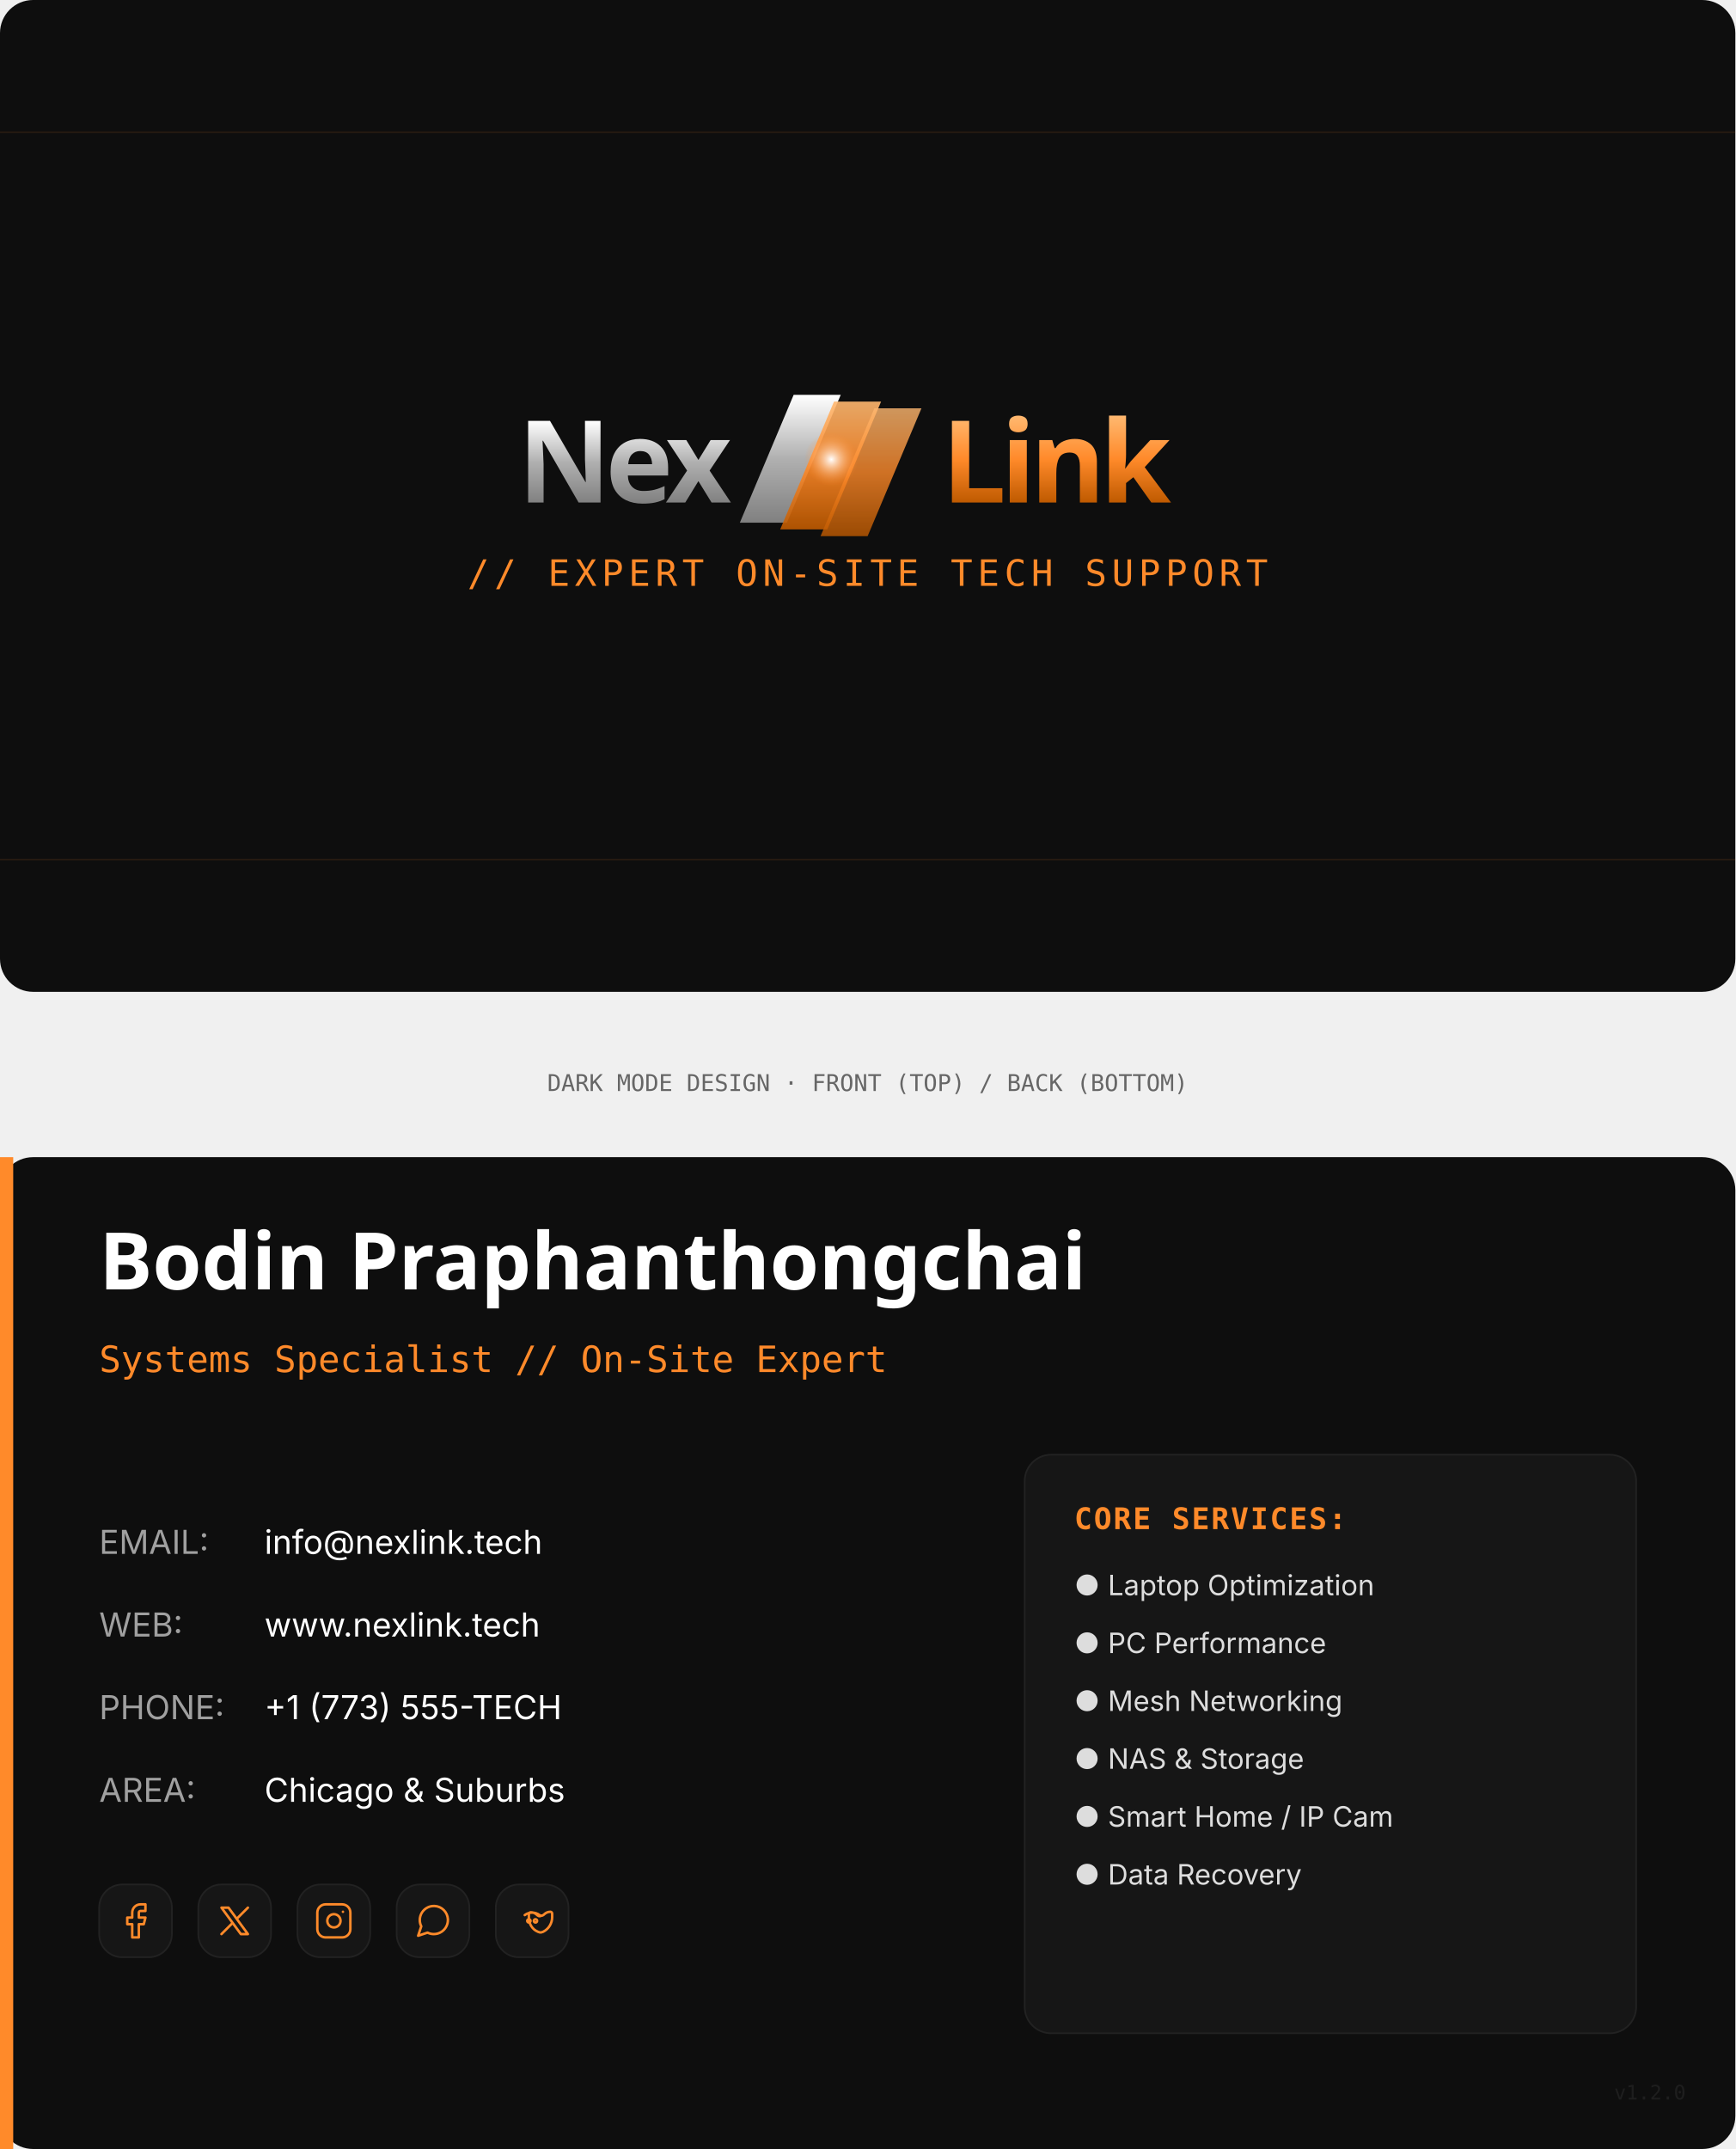
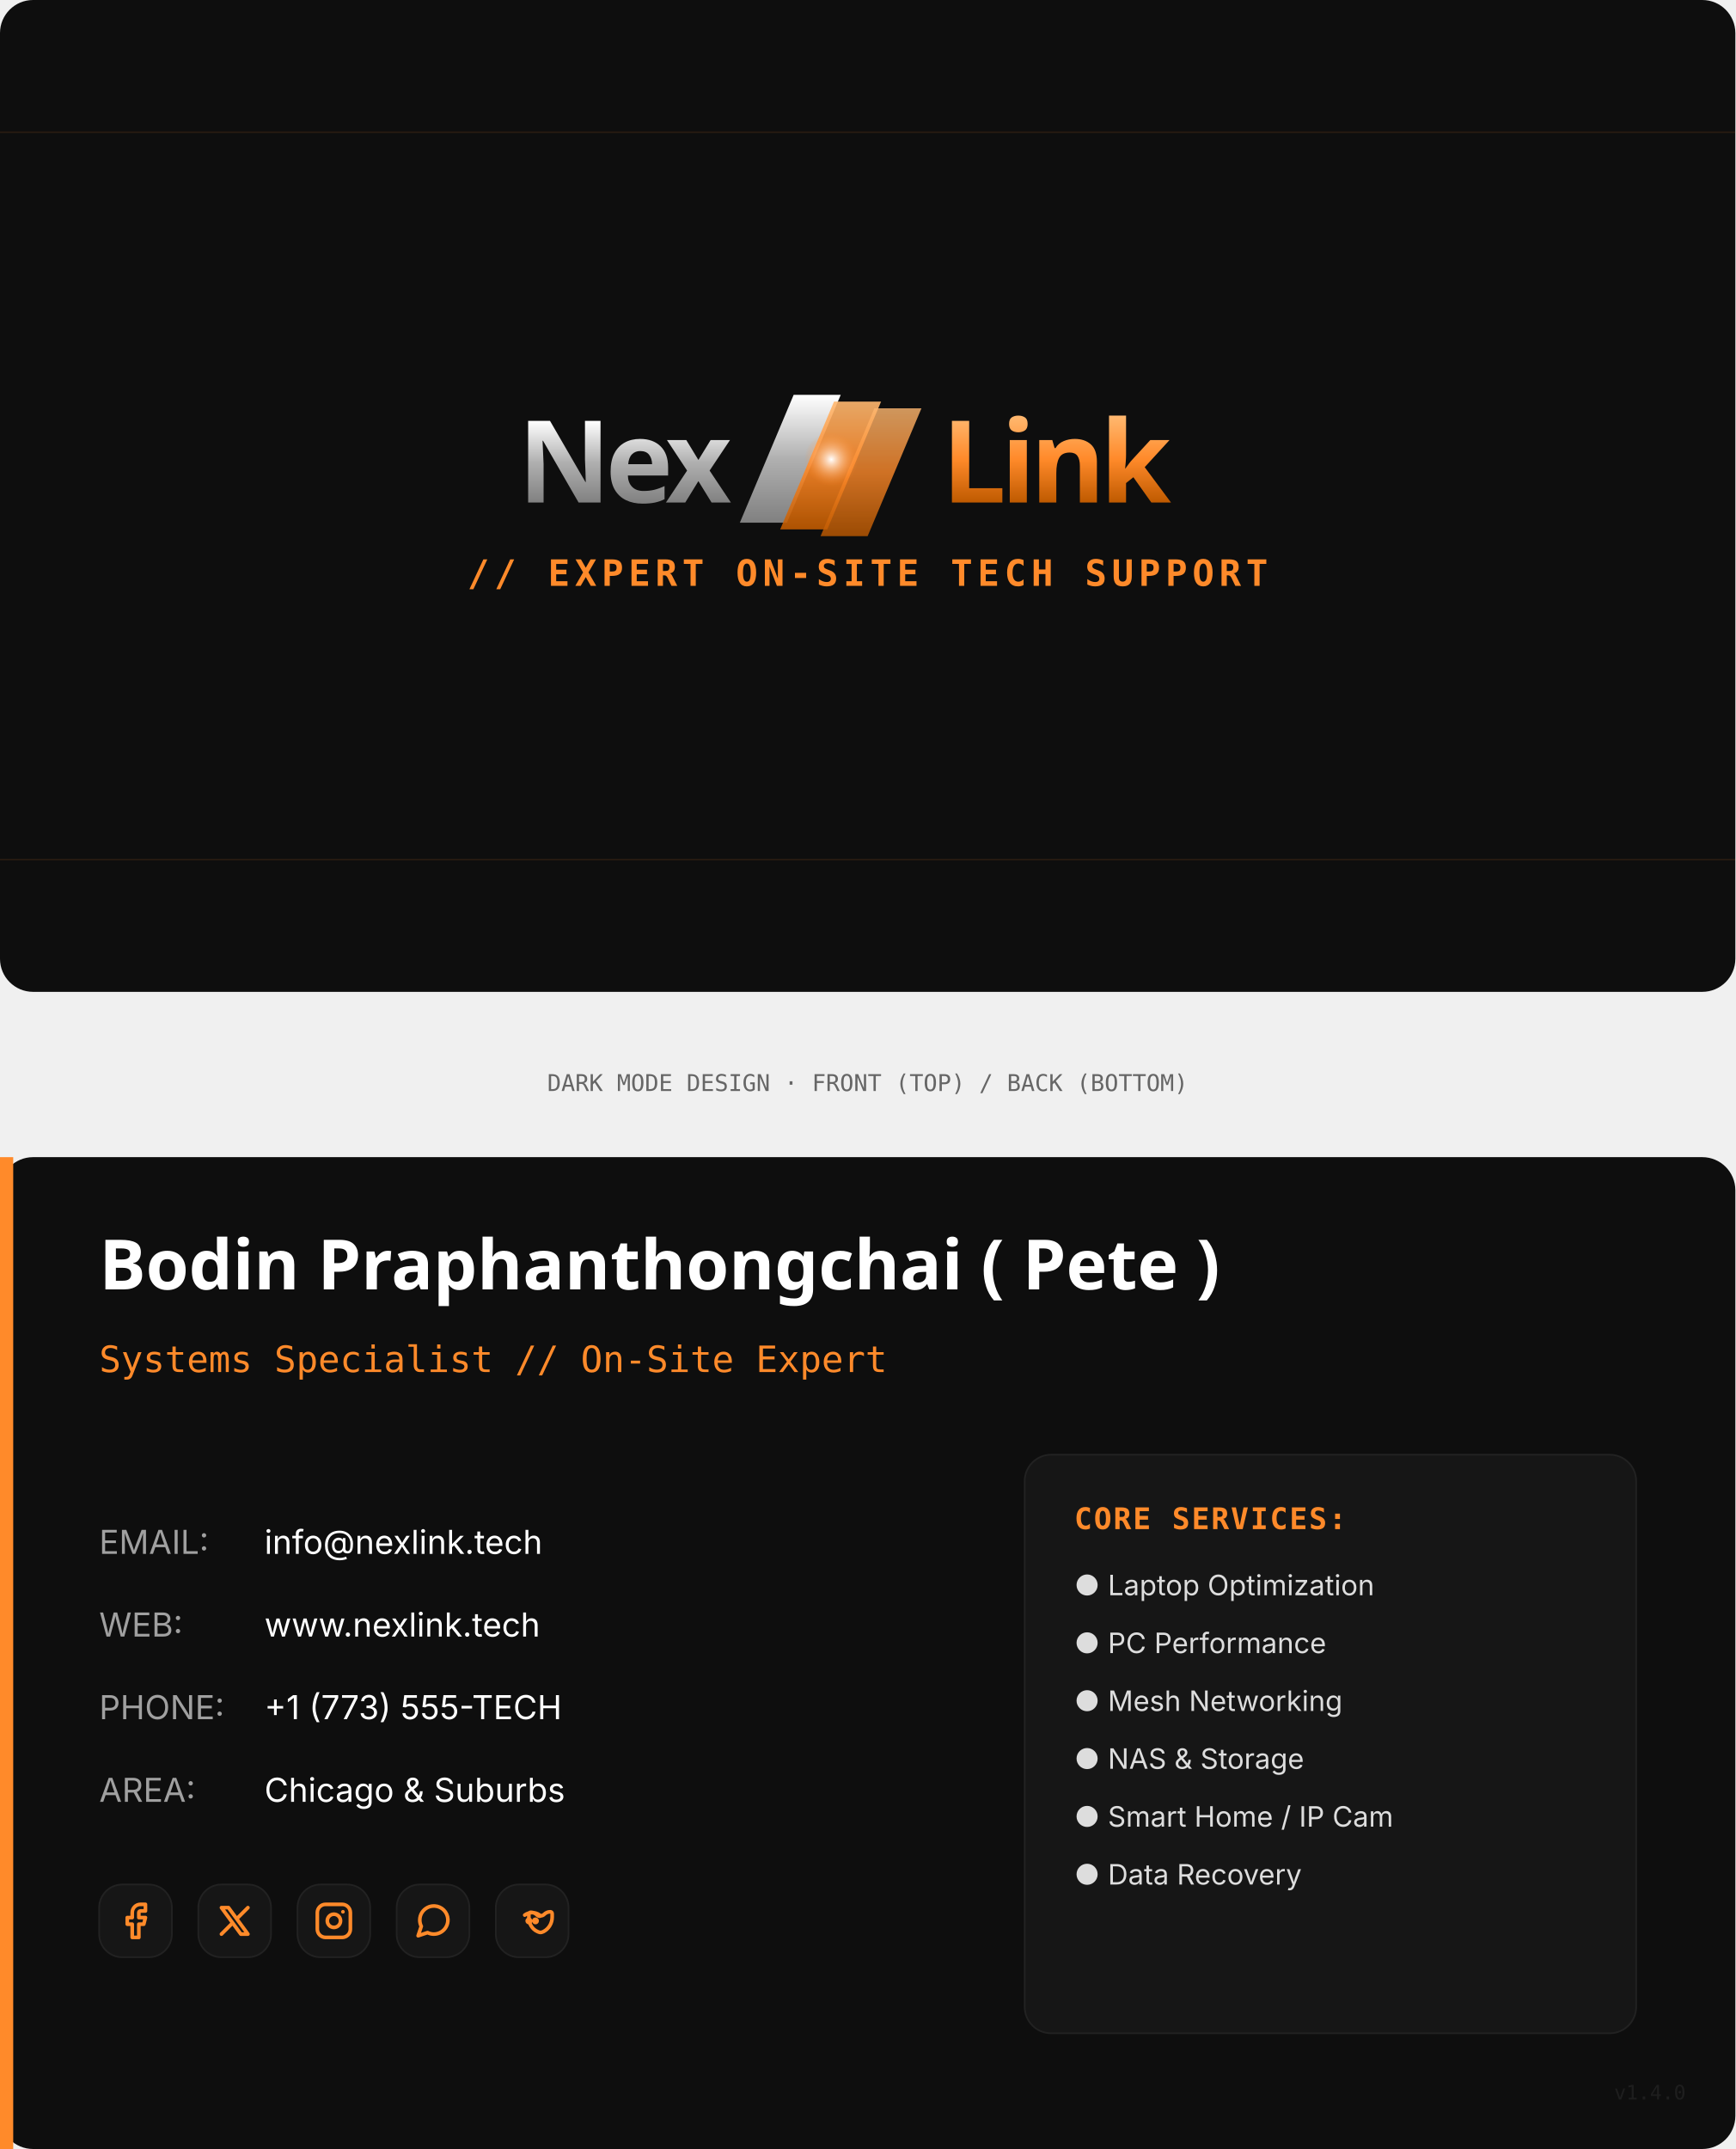
<svg xmlns="http://www.w3.org/2000/svg" width="1050" height="1300" viewBox="0 0 1050 1300">
  <defs>
    <linearGradient id="silverCardDark" x1="0" y1="0" x2="0" y2="1">
      <stop offset="0%" stop-color="#ffffff" />
      <stop offset="50%" stop-color="#b0b0b0" />
      <stop offset="100%" stop-color="#808080" />
    </linearGradient>
    <linearGradient id="orangeCardDark" x1="0" y1="0" x2="0" y2="1">
      <stop offset="0%" stop-color="#ffb870" />
      <stop offset="50%" stop-color="#ff8a2a" />
      <stop offset="100%" stop-color="#bf5a00" />
    </linearGradient>
    <radialGradient id="flareGradDark" cx="50%" cy="50%" r="50%">
      <stop offset="0%" stop-color="#ffffff" stop-opacity="1" />
      <stop offset="100%" stop-color="#ff8a2a" stop-opacity="0" />
    </radialGradient>
  </defs>
  <g transform="translate(0,0)">
    <rect width="1050" height="600" fill="#0e0e0e" rx="20" />
    <path d="M0 80H1050M0 520H1050" stroke="#ff8a2a" stroke-opacity="0.1" stroke-width="1" />
    <g transform="translate(305.2, 229.1) scale(0.814)">
      <text x="10" y="92" font-family="Plus Jakarta Sans, sans-serif" font-weight="700" font-size="85" fill="url(#silverCardDark)" style="letter-spacing:-4px">Nex</text>
      <g transform="translate(175, 12)">
        <path d="M40 0 L75 0 L35 95 L0 95 Z" fill="url(#silverCardDark)" />
        <path d="M60 0 L95 0 L55 95 L20 95 Z" fill="url(#orangeCardDark)" opacity="0.9" transform="translate(10, 5)" />
        <path d="M80 0 L115 0 L75 95 L40 95 Z" fill="url(#orangeCardDark)" opacity="0.8" transform="translate(20, 10)" />
        <circle cx="68" cy="48" r="20" fill="url(#flareGradDark)" />
      </g>
      <text x="325" y="92" font-family="Plus Jakarta Sans, sans-serif" font-weight="700" font-size="85" fill="url(#orangeCardDark)" style="letter-spacing:-4px">Link</text>
    </g>
-     <text x="525" y="354.4" text-anchor="middle" font-family="JetBrains Mono, monospace" font-weight="500" font-size="22" fill="#ff8a2a" letter-spacing="3">// EXPERT ON-SITE TECH SUPPORT</text>
+     <text x="525" y="354.4" text-anchor="middle" font-family="JetBrains Mono, monospace" font-weight="700" font-size="22" fill="#ff8a2a" letter-spacing="3">// EXPERT ON-SITE TECH SUPPORT</text>
  </g>
  <text x="525" y="660" text-anchor="middle" font-family="monospace" font-size="14" fill="#666">DARK MODE DESIGN · FRONT (TOP) / BACK (BOTTOM)</text>
  <g transform="translate(0,700)">
    <rect width="1050" height="600" fill="#0e0e0e" rx="20" />
    <rect width="8" height="600" fill="#ff8a2a" />
    <g transform="translate(60, 80)">
-       <text font-family="Plus Jakarta Sans, sans-serif" font-weight="700" font-size="48" fill="#ffffff">Bodin Praphanthongchai</text>
+       <text font-family="Plus Jakarta Sans, sans-serif" font-weight="700" font-size="42" fill="#ffffff">Bodin Praphanthongchai ( Pete )</text>
      <text y="50" font-family="JetBrains Mono, monospace" font-weight="500" font-size="22" fill="#ff8a2a">Systems Specialist // On-Site Expert</text>
      <g transform="translate(0, 160)" font-family="Inter, sans-serif" font-size="20">
        <text fill="#a0a0a0">EMAIL:</text>
        <text x="100" fill="#ffffff">info@nexlink.tech</text>
        <text y="50" fill="#a0a0a0">WEB:</text>
        <text x="100" y="50" fill="#ffffff">www.nexlink.tech</text>
        <text y="100" fill="#a0a0a0">PHONE:</text>
        <text x="100" y="100" fill="#ffffff">+1 (773) 555-TECH</text>
        <text y="150" fill="#a0a0a0">AREA:</text>
        <text x="100" y="150" fill="#ffffff">Chicago &amp; Suburbs</text>
      </g>
    </g>
    <g transform="translate(60, 440)">
      <g stroke="#222" fill="#161616">
        <rect width="44" height="44" rx="14" />
        <rect x="60" width="44" height="44" rx="14" />
        <rect x="120" width="44" height="44" rx="14" />
        <rect x="180" width="44" height="44" rx="14" />
        <rect x="240" width="44" height="44" rx="14" />
      </g>
-       <g stroke="#ff8a2a" stroke-width="1.5" fill="none" stroke-linecap="round" stroke-linejoin="round">
+       <g stroke="#ff8a2a" stroke-width="2.2" fill="none" stroke-linecap="round" stroke-linejoin="round">
        <g transform="translate(10, 10)">
          <path d="M18 2h-3a5 5 0 0 0-5 5v3H7v4h3v8h4v-8h3l1-4h-4V7a1 1 0 0 1 1-1h3z" />
        </g>
        <g transform="translate(70, 10)">
          <path d="M4 4l11.733 16h4.267l-11.733 -16zM4 20l6.768 -6.768m2.46 -2.46l6.772 -6.772" />
        </g>
        <g transform="translate(130, 10)">
          <rect x="2" y="2" width="20" height="20" rx="5" ry="5" />
          <path d="M16 11.37A4 4 0 1 1 12.63 8 4 4 0 0 1 16 11.37z" />
          <line x1="17.5" y1="6.5" x2="17.51" y2="6.5" />
        </g>
        <g transform="translate(190, 10)">
          <path d="M21 11.5a8.38 8.38 0 0 1-.9 3.8 8.5 8.5 0 0 1-7.6 4.7 8.38 8.38 0 0 1-3.8-.9L3 21l1.9-5.7a8.38 8.38 0 0 1-.9-3.8 8.5 8.5 0 0 1 4.7-7.6 8.38 8.38 0 0 1 3.8-.9h.5a8.48 8.48 0 0 1 8 8v.5z" />
        </g>
        <g transform="translate(250, 10)">
          <path d="M9 12a1 1 0 1 0 2 0 1 1 0 0 0-2 0m4 0a1 1 0 1 0 2 0 1 1 0 0 0-2 0" />
          <path d="M7.5 8.5c1.4-1.1 3.2-1.5 4.5-1.5s3.1.4 4.5 1.5c.7.5 1.5.5 2.2 0l.5-.4c1-1 2.3-1.6 3.7-1.6h.1c.6 0 1.1.5 1.1 1.1v2.1c0 3.7-2 7.1-5.3 8.8l-.5.2c-.8.4-1.7.4-2.5 0l-.5-.2C12 17.1 10 13.7 10 10V7.9c0-.6.5-1.1 1.1-1.1h.1c1.4 0 2.7.6 3.7 1.6l.5.4c.7.5 1.5.5 2.2 0" />
        </g>
      </g>
    </g>
    <g transform="translate(620, 180)">
      <rect width="370" height="350" rx="16" fill="#161616" stroke="#222" />
      <g transform="translate(30, 45)">
        <text font-family="JetBrains Mono, monospace" font-weight="700" font-size="18" fill="#ff8a2a" letter-spacing="1">CORE SERVICES:</text>
        <g transform="translate(0, 40)" font-family="Inter, sans-serif" font-size="17" fill="#ddd">
          <text y="0">● Laptop Optimization</text>
          <text y="35">● PC Performance</text>
          <text y="70">● Mesh Networking</text>
          <text y="105">● NAS &amp; Storage</text>
          <text y="140">● Smart Home / IP Cam</text>
          <text y="175">● Data Recovery</text>
        </g>
      </g>
    </g>
-     <text x="1020" y="570" text-anchor="end" font-family="JetBrains Mono, monospace" font-size="12" fill="#444" opacity="0.3">v1.2.0</text>
+     <text x="1020" y="570" text-anchor="end" font-family="JetBrains Mono, monospace" font-size="12" fill="#444" opacity="0.3">v1.4.0</text>
  </g>
</svg>
